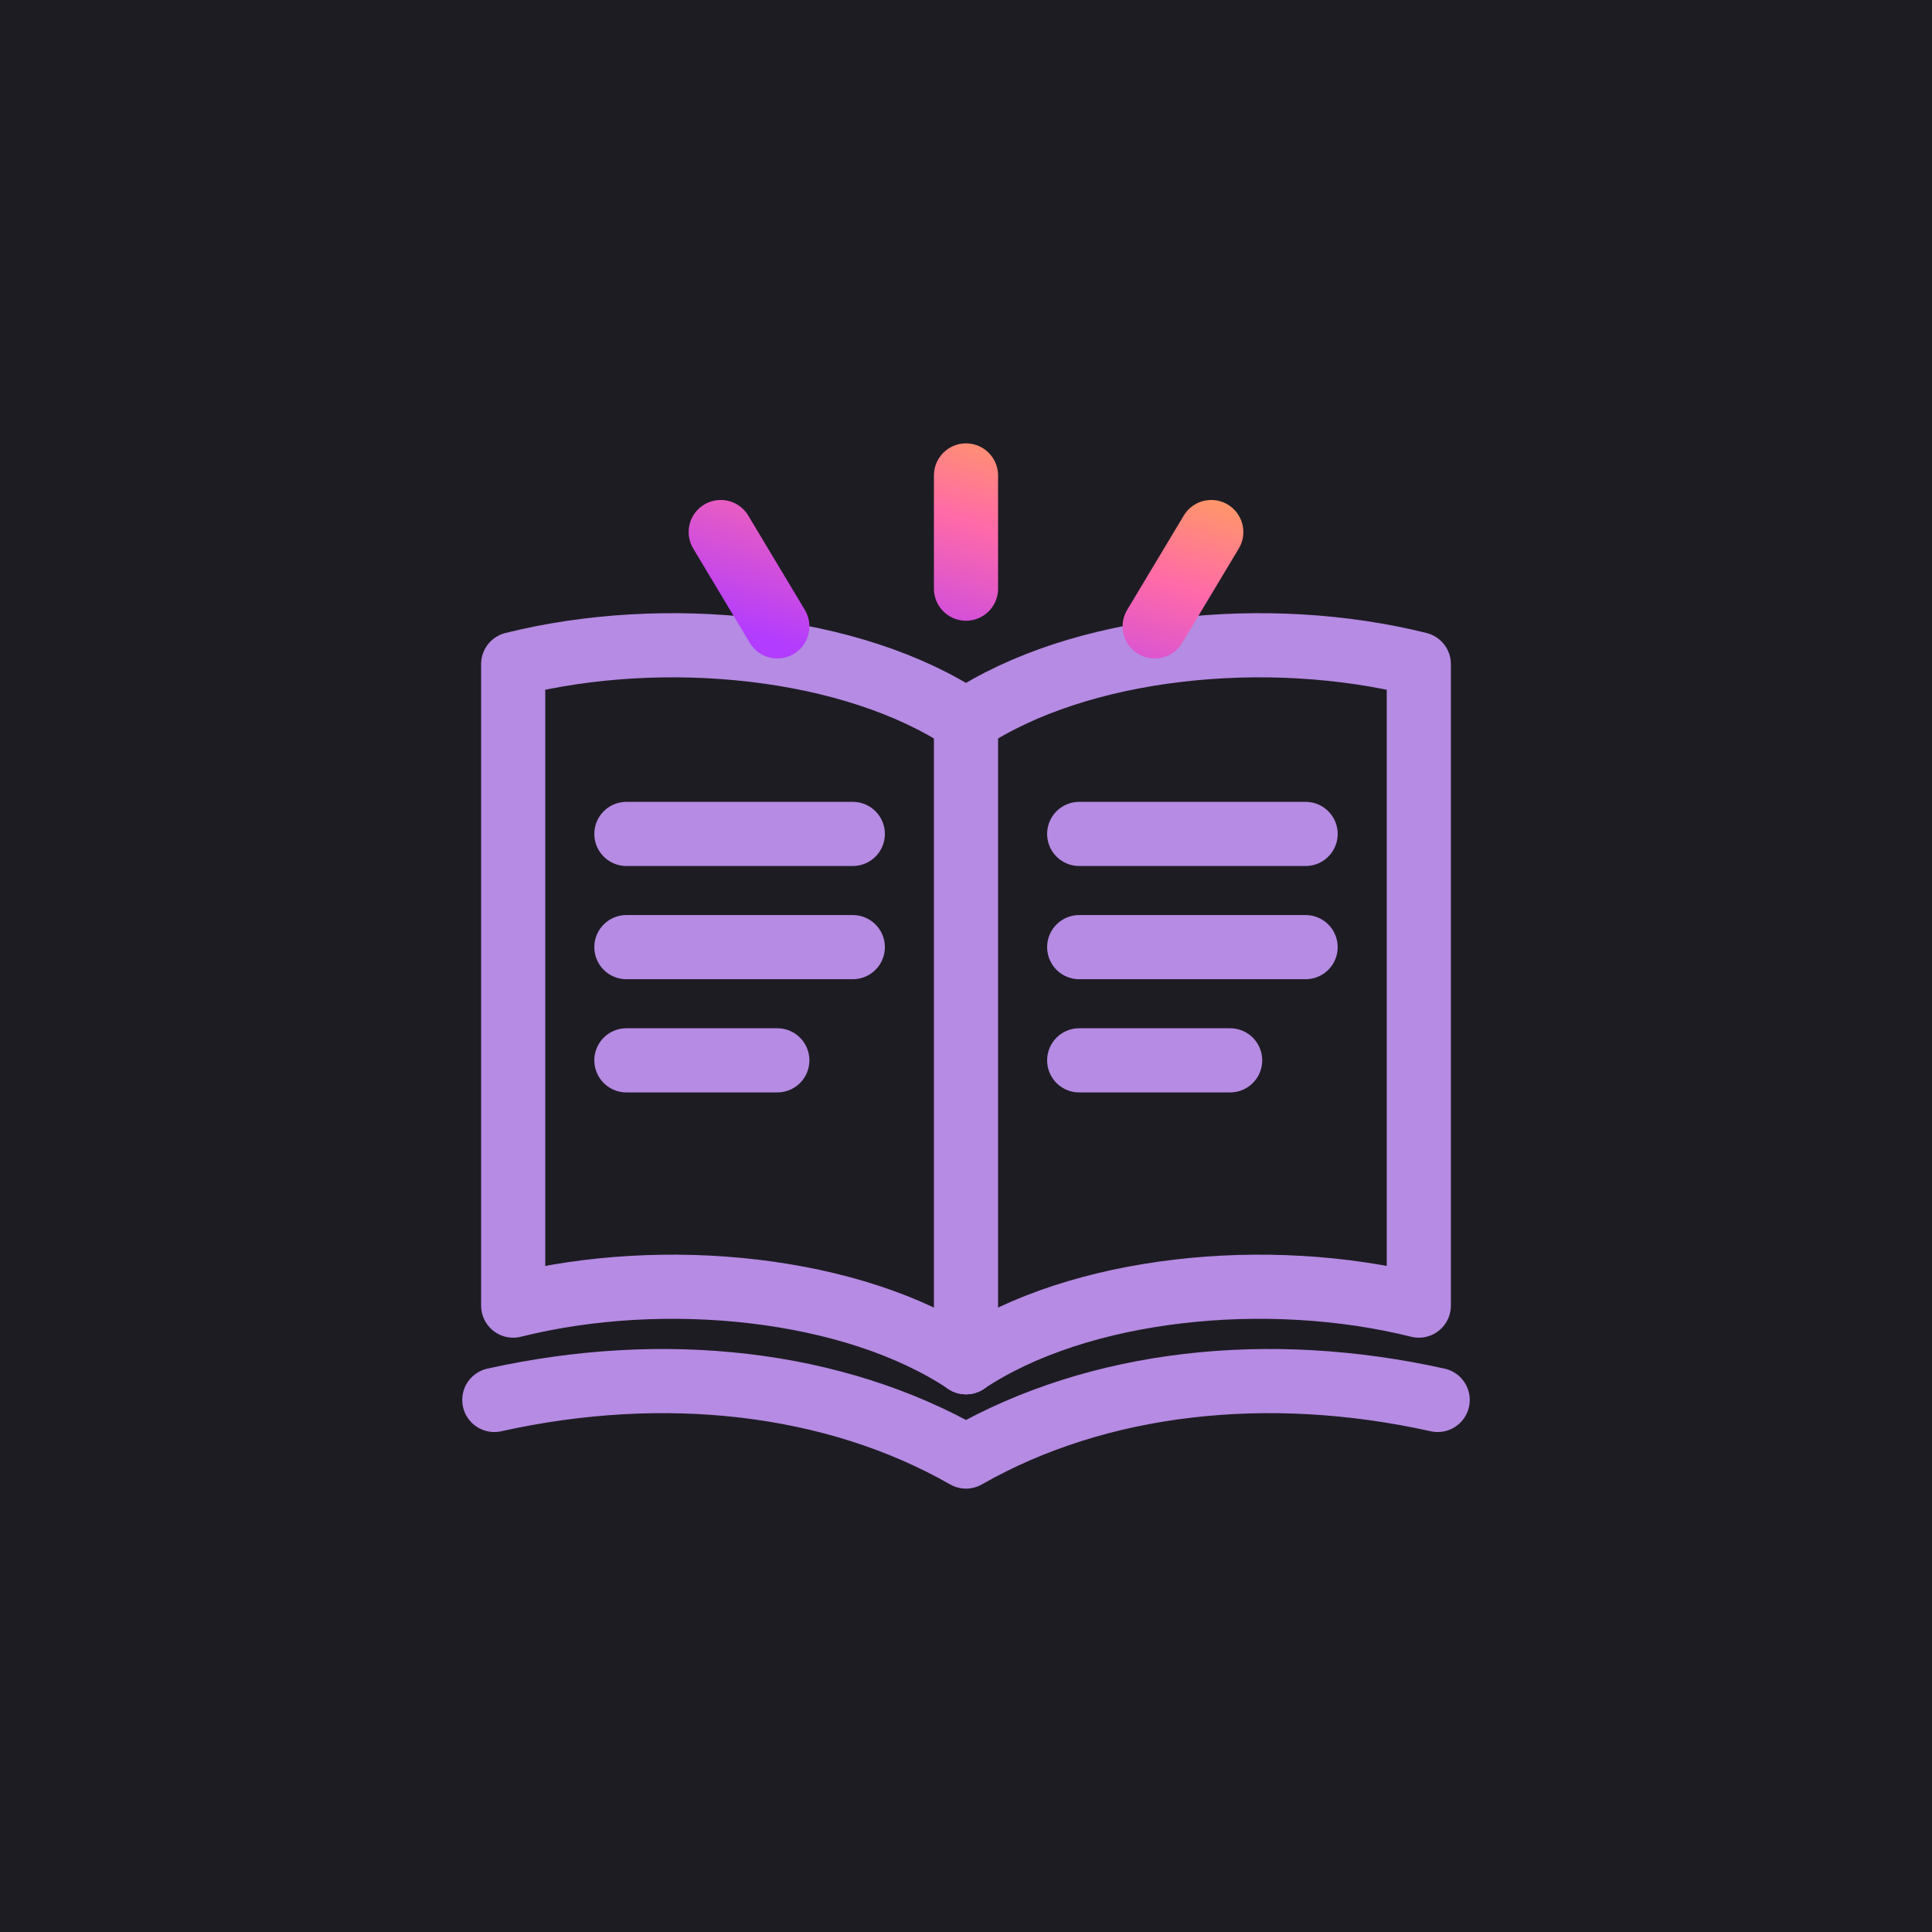
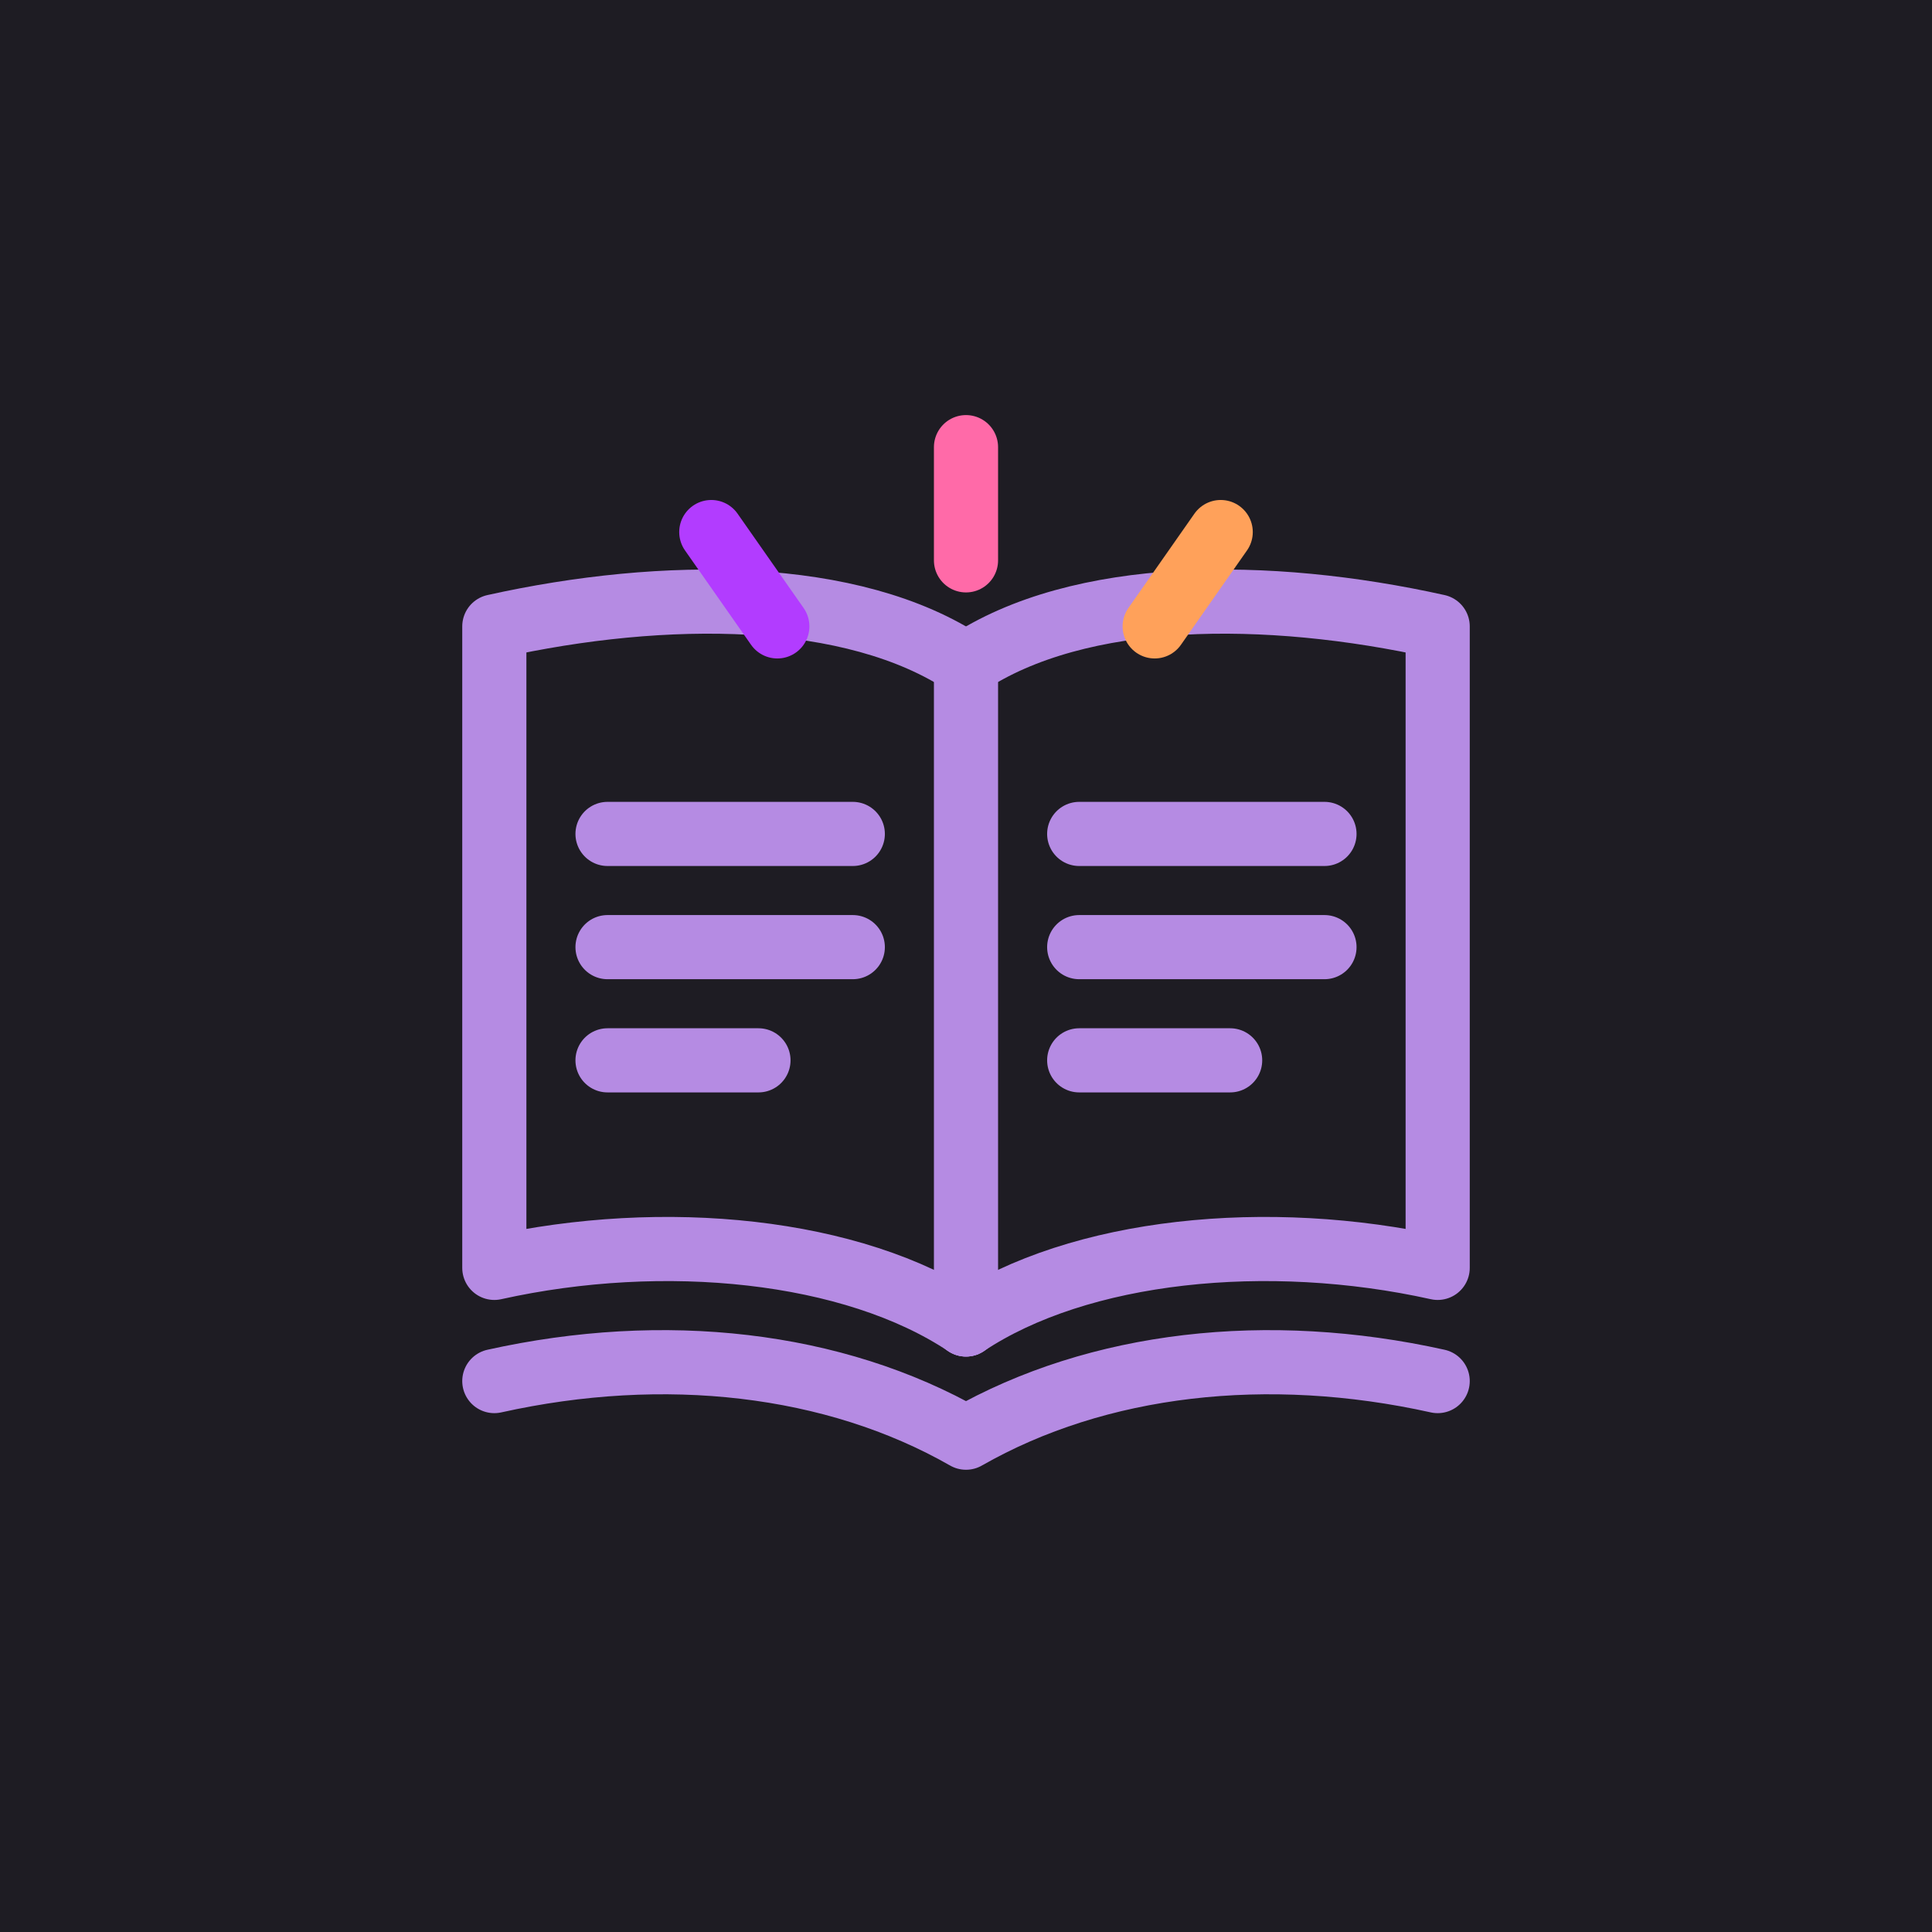
<svg xmlns="http://www.w3.org/2000/svg" viewBox="0 0 1024 1024">
-   <defs>
-     <linearGradient id="g" x1="0" y1="1" x2="1" y2="0">
-       <stop offset="0" stop-color="#b23cff" />
-       <stop offset=".6" stop-color="#ff6aa8" />
-       <stop offset="1" stop-color="#ffa15a" />
-     </linearGradient>
-   </defs>
  <rect width="1024" height="1024" fill="#1e1c23" />
-   <g transform="translate(512 512) scale(10) translate(-32 -31)" fill="none" stroke="#b58be3" stroke-width="3.4" stroke-linecap="round" stroke-linejoin="round">
-     <path d="M32 18C26 14 16 13 8 15v34c8-2 18-1 24 3" />
-     <path d="M32 18c6-4 16-5 24-3v34c-8-2-18-1-24 3" />
-     <path d="M32 18v34" />
+   <g transform="translate(512 512) scale(10) translate(-32 -32)" fill="none" stroke="#b58be3" stroke-width="3.4" stroke-linecap="round" stroke-linejoin="round">
+     <path d="M32 16C26 12 16 12 7 14v34c9-2 19-1 25 3" />
+     <path d="M32 16c6-4 16-4 25-2v34c-9-2-19-1-25 3" />
+     <path d="M32 16v35" />
    <path d="M7 54c9-2 18-1 25 3 7-4 16-5 25-3" />
-     <path d="M14 24h12M14 30h12M14 36h8M38 24h12M38 30h12M38 36h8" />
-     <path d="M32 11V5M22 13l-3-5M42 13l3-5" stroke="url(#g)" />
+     <path d="M13 25h13M13 31h13M13 37h8M38 25h13M38 31h13M38 37h8" />
+     <path d="M18.5 9l3.5 5" stroke="#b23cff" />
+     <path d="M32 4.5v6" stroke="#ff6aa8" />
+     <path d="M45.5 9L42 14" stroke="#ffa15a" />
  </g>
</svg>
